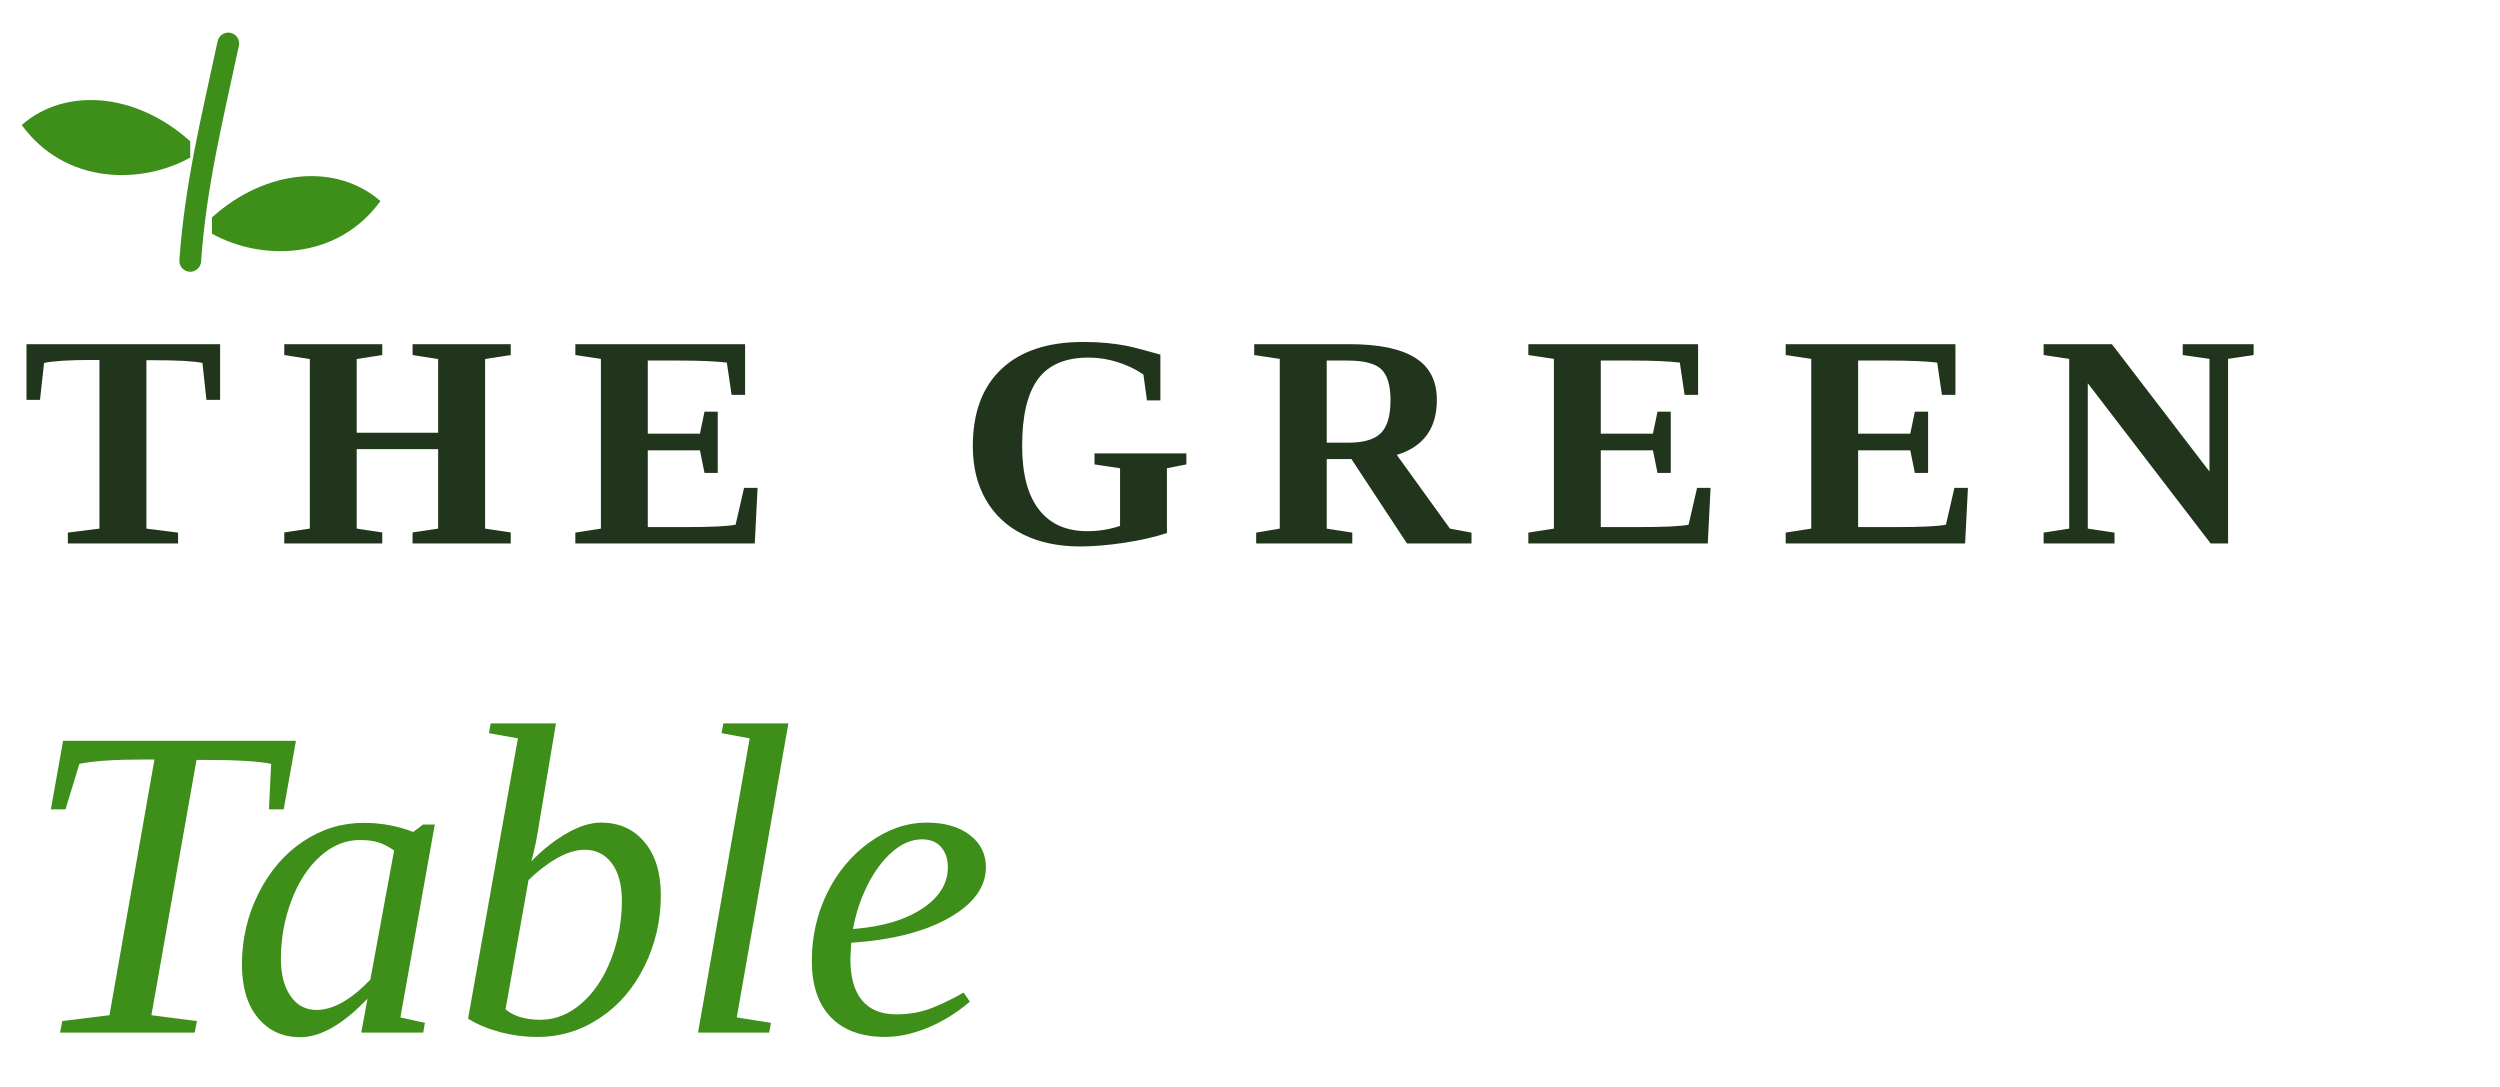
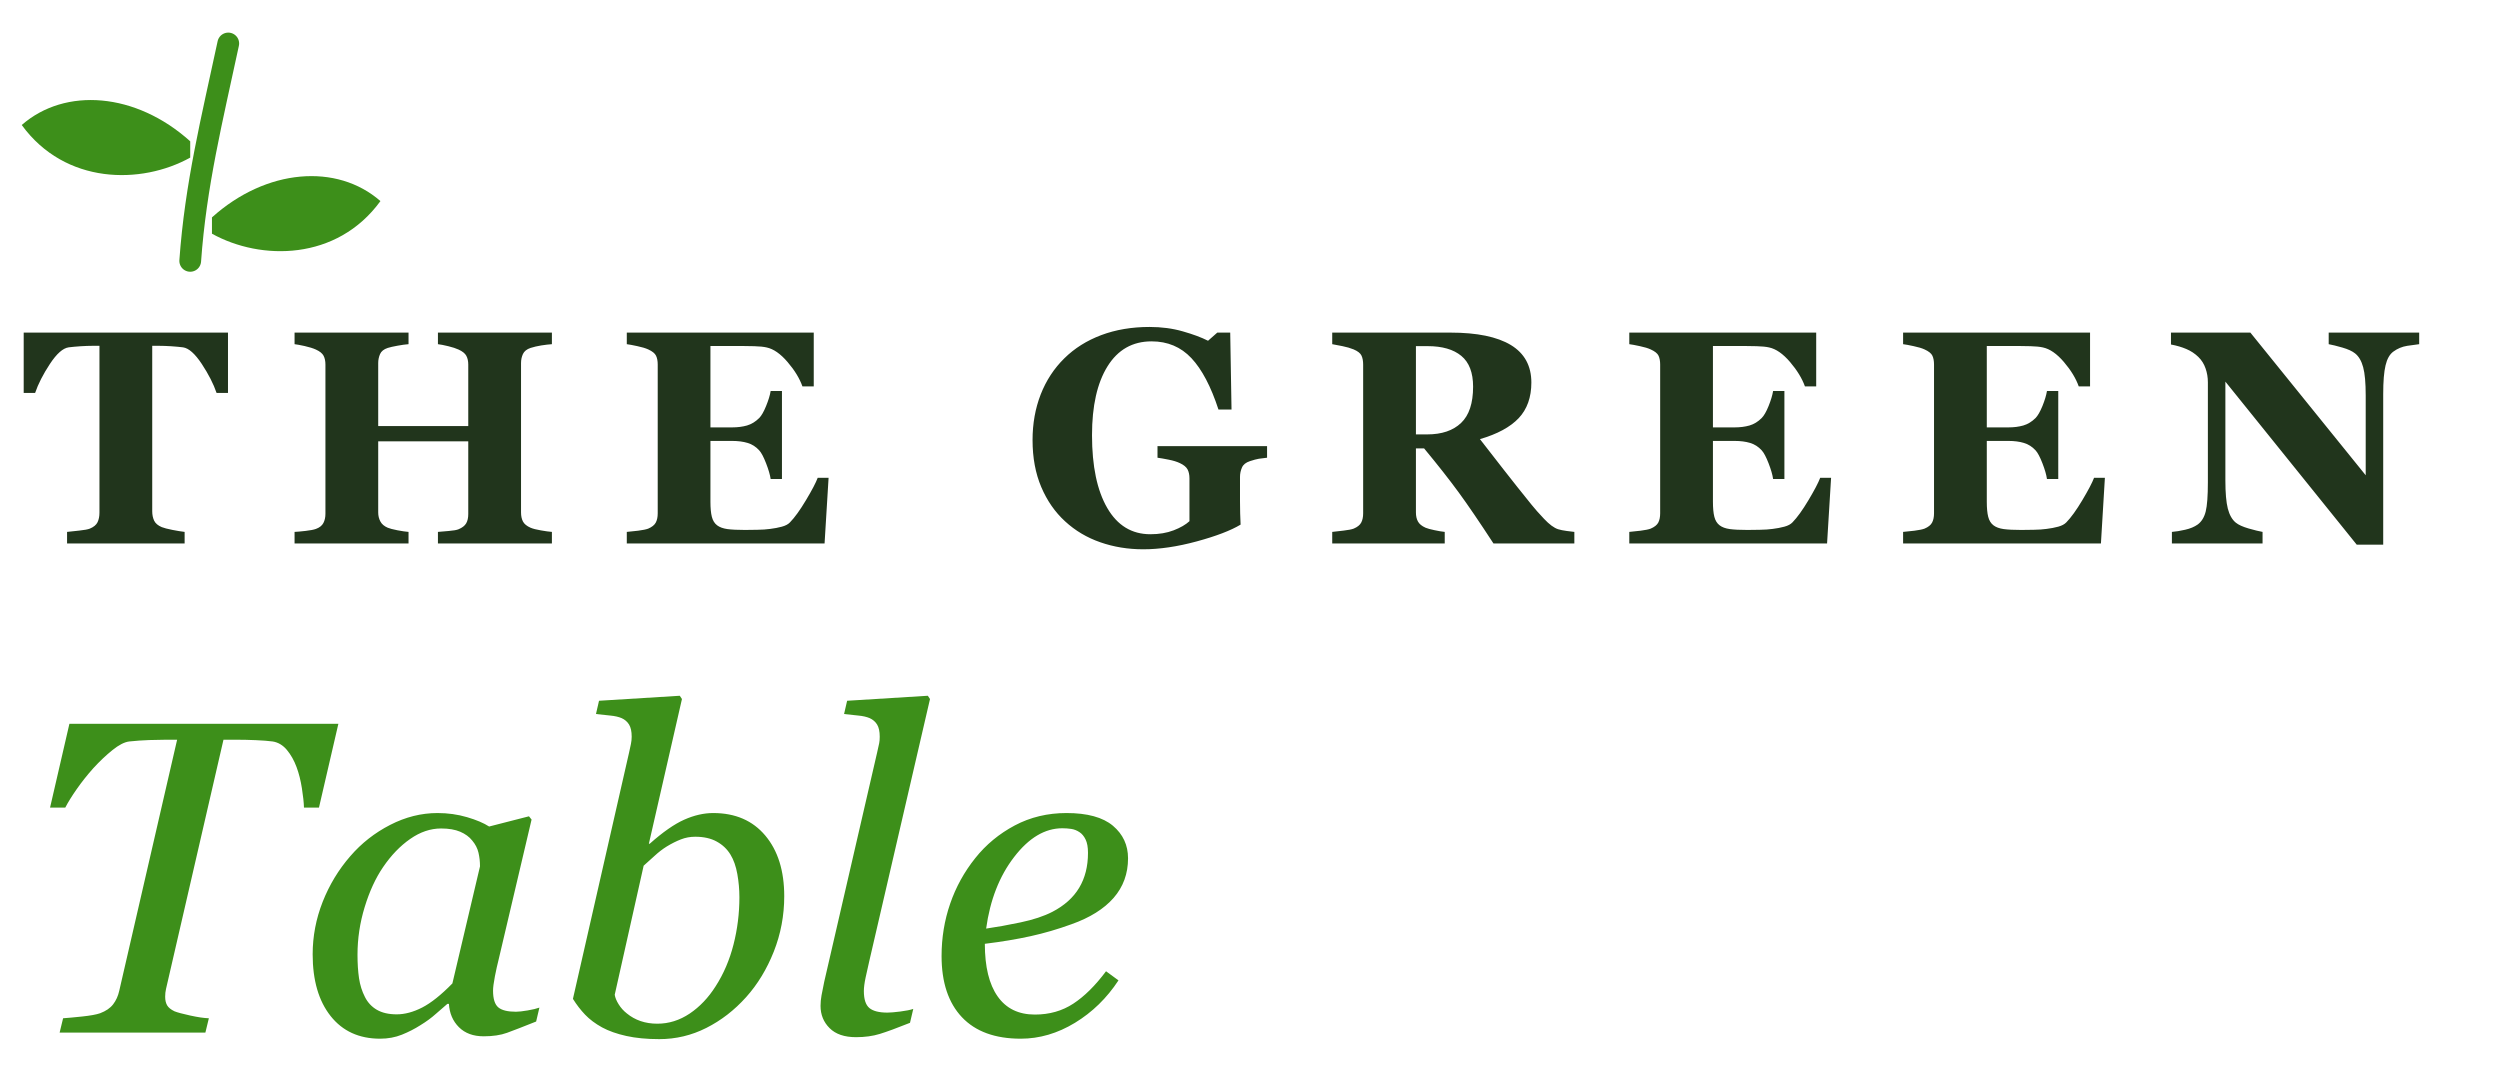
<svg xmlns="http://www.w3.org/2000/svg" viewBox="0 0 460 200">
-   <g font-family="Georgia, 'Times New Roman', serif">
-     <path d="M42 8 C 39 22 36 34 35 48" fill="none" stroke="#3d8f1a" stroke-width="4" stroke-linecap="round" />
-     <path fill="#3d8f1a" d="M35 26 C 25 17 12 16 4 23 C 12 34 26 34 35 29 Z" />
-     <path fill="#3d8f1a" d="M39 40 C 49 31 62 30 70 37 C 62 48 48 48 39 43 Z" />
-     <text x="4" y="100" text-anchor="start" font-size="56" font-weight="700" letter-spacing="10" fill="#21351c">THE GREEN</text>
-     <text x="4" y="190" text-anchor="start" font-size="82" font-style="italic" fill="#3d8f1a">Table</text>
-   </g>
+   <path d="M42 8 C 39 22 36 34 35 48" fill="none" stroke="#3d8f1a" stroke-width="4" stroke-linecap="round" />
+   <path fill="#3d8f1a" d="M35 26 C 25 17 12 16 4 23 C 12 34 26 34 35 29 Z" />
+   <path fill="#3d8f1a" d="M39 40 C 49 31 62 30 70 37 C 62 48 48 48 39 43 Z" />
+   <path fill="#21351c" d="M41.95 72.3L39.85 72.3Q39 69.81 37.13 66.97Q35.25 64.13 33.67 63.91Q32.79 63.8 31.51 63.71Q30.22 63.63 29.29 63.63L28.01 63.63L28.01 94.07Q28.01 95.05 28.36 95.8Q28.72 96.55 29.76 96.99Q30.39 97.24 31.71 97.5Q33.04 97.76 33.97 97.87L33.97 100L12.34 100L12.34 97.87Q13.13 97.79 14.57 97.63Q16 97.48 16.52 97.27Q17.59 96.83 17.95 96.09Q18.3 95.35 18.3 94.34L18.3 63.63L17.02 63.63Q16.09 63.63 14.8 63.71Q13.52 63.8 12.64 63.91Q11.05 64.13 9.18 66.97Q7.31 69.81 6.46 72.3L4.36 72.3L4.36 61.2L41.95 61.2ZM101.55 100L80.58 100L80.58 97.87Q81.27 97.81 82.58 97.7Q83.89 97.59 84.38 97.38Q85.39 96.96 85.78 96.29Q86.16 95.63 86.16 94.59L86.16 81.21L69.59 81.21L69.59 94.29Q69.59 95.21 69.99 95.95Q70.38 96.69 71.34 97.1Q71.86 97.32 73.12 97.57Q74.38 97.81 75.17 97.87L75.17 100L54.2 100L54.2 97.87Q54.88 97.84 56.21 97.69Q57.53 97.54 58.13 97.32Q59.12 96.96 59.5 96.24Q59.88 95.52 59.88 94.53L59.88 67.08Q59.88 66.12 59.54 65.46Q59.2 64.81 58.13 64.32Q57.34 63.96 56.05 63.67Q54.77 63.39 54.2 63.33L54.2 61.2L75.17 61.2L75.17 63.33Q74.32 63.39 73.14 63.61Q71.97 63.82 71.34 64.02Q70.27 64.37 69.93 65.15Q69.59 65.93 69.59 66.8L69.59 78.4L86.16 78.4L86.16 67.08Q86.16 66.12 85.8 65.46Q85.45 64.81 84.38 64.32Q83.67 63.99 82.48 63.7Q81.29 63.41 80.58 63.33L80.58 61.2L101.55 61.2L101.55 63.33Q100.68 63.39 99.59 63.56Q98.49 63.74 97.62 64.02Q96.58 64.37 96.22 65.14Q95.87 65.9 95.87 66.8L95.87 94.29Q95.87 95.27 96.22 95.95Q96.58 96.64 97.62 97.1Q98.27 97.38 99.52 97.59Q100.76 97.81 101.55 97.87ZM149.73 71.1L147.65 71.1Q146.86 68.88 144.91 66.61Q142.97 64.34 141.06 63.93Q140.24 63.74 138.78 63.7Q137.31 63.66 136.36 63.66L130.72 63.66L130.72 78.64L134.71 78.64Q136.22 78.64 137.45 78.29Q138.68 77.93 139.69 76.92Q140.32 76.29 140.96 74.71Q141.61 73.12 141.8 71.95L143.88 71.95L143.88 88.13L141.8 88.13Q141.63 86.98 140.96 85.25Q140.29 83.51 139.69 82.86Q138.79 81.87 137.56 81.5Q136.33 81.13 134.71 81.13L130.72 81.13L130.72 92.32Q130.72 94.07 130.98 95.09Q131.24 96.12 131.95 96.66Q132.64 97.18 133.83 97.35Q135.02 97.51 137.07 97.51Q138.02 97.51 139.36 97.48Q140.7 97.46 141.71 97.32Q142.86 97.18 143.86 96.91Q144.86 96.64 145.35 96.12Q146.66 94.78 148.3 92.03Q149.95 89.28 150.46 87.91L152.46 87.91L151.72 100L115.33 100L115.33 97.87Q116.09 97.81 117.41 97.65Q118.72 97.48 119.27 97.27Q120.3 96.83 120.66 96.16Q121.02 95.49 121.02 94.45L121.02 67.08Q121.02 66.09 120.71 65.45Q120.41 64.81 119.27 64.29Q118.55 63.96 117.27 63.69Q115.98 63.41 115.33 63.33L115.33 61.2L149.73 61.2ZM233.14 84.22Q232.29 84.3 231.63 84.41Q230.98 84.52 229.99 84.85Q228.87 85.21 228.52 86.03Q228.16 86.85 228.16 87.75L228.16 92.26Q228.16 93.63 228.19 94.46Q228.21 95.3 228.27 96.53Q225.54 98.17 220.19 99.62Q214.84 101.07 210.36 101.07Q206.15 101.07 202.46 99.78Q198.77 98.5 195.98 95.93Q193.19 93.38 191.59 89.61Q189.99 85.84 189.99 80.97Q189.99 76.43 191.49 72.57Q193 68.72 195.84 65.93Q198.63 63.17 202.63 61.66Q206.64 60.16 211.51 60.16Q214.82 60.16 217.63 60.97Q220.45 61.77 222.28 62.7L223.98 61.2L226.36 61.2L226.6 75.36L224.2 75.36Q222.12 68.99 219.22 65.9Q216.32 62.81 211.89 62.81Q206.64 62.81 203.78 67.41Q200.93 72 200.93 80.07Q200.93 88.63 203.73 93.46Q206.53 98.3 211.67 98.3Q214.08 98.3 215.95 97.58Q217.82 96.86 218.86 95.9L218.86 88.02Q218.86 87.04 218.51 86.37Q218.15 85.7 217.09 85.21Q216.27 84.82 215.04 84.58Q213.8 84.33 212.98 84.22L212.98 82.09L233.14 82.09ZM289.68 100L274.8 100Q270.95 94.09 268.39 90.59Q265.83 87.09 262.03 82.5L260.53 82.5L260.53 94.29Q260.53 95.27 260.9 95.95Q261.27 96.64 262.3 97.1Q262.82 97.32 263.93 97.55Q265.04 97.79 265.83 97.87L265.83 100L245.13 100L245.13 97.87Q245.93 97.79 247.22 97.63Q248.52 97.48 249.07 97.27Q250.11 96.83 250.46 96.16Q250.82 95.49 250.82 94.45L250.82 67.08Q250.82 66.09 250.52 65.44Q250.22 64.78 249.07 64.29Q248.2 63.93 247.01 63.69Q245.82 63.44 245.13 63.33L245.13 61.2L266.9 61.2Q274.2 61.2 277.99 63.48Q281.77 65.77 281.77 70.39Q281.77 74.46 279.44 76.94Q277.1 79.41 272.31 80.8Q274.17 83.21 276.65 86.38Q279.12 89.55 281.8 92.86Q282.65 93.93 284.11 95.47Q285.57 97.02 286.7 97.38Q287.32 97.57 288.29 97.7Q289.27 97.84 289.68 97.87ZM271.05 71.15Q271.05 67.27 268.88 65.48Q266.71 63.69 262.69 63.69L260.53 63.69L260.53 79.93L262.61 79.93Q266.63 79.93 268.84 77.82Q271.05 75.72 271.05 71.15ZM334.18 71.1L332.11 71.1Q331.31 68.88 329.37 66.61Q327.43 64.34 325.52 63.93Q324.7 63.74 323.23 63.7Q321.77 63.66 320.81 63.66L315.18 63.66L315.18 78.64L319.17 78.64Q320.68 78.64 321.91 78.29Q323.14 77.93 324.15 76.92Q324.78 76.29 325.42 74.71Q326.06 73.12 326.25 71.95L328.33 71.95L328.33 88.13L326.25 88.13Q326.09 86.98 325.42 85.25Q324.75 83.51 324.15 82.86Q323.25 81.87 322.02 81.5Q320.79 81.13 319.17 81.13L315.18 81.13L315.18 92.32Q315.18 94.07 315.44 95.09Q315.7 96.12 316.41 96.66Q317.09 97.18 318.28 97.35Q319.47 97.51 321.52 97.51Q322.48 97.51 323.82 97.48Q325.16 97.46 326.17 97.32Q327.32 97.18 328.32 96.91Q329.32 96.64 329.81 96.12Q331.12 94.78 332.76 92.03Q334.4 89.28 334.92 87.91L336.92 87.91L336.18 100L299.79 100L299.79 97.87Q300.55 97.81 301.86 97.65Q303.18 97.48 303.72 97.27Q304.76 96.83 305.12 96.16Q305.47 95.49 305.47 94.45L305.47 67.08Q305.47 66.09 305.17 65.45Q304.87 64.81 303.72 64.29Q303.01 63.96 301.73 63.69Q300.44 63.41 299.79 63.33L299.79 61.2L334.18 61.2ZM384.57 71.1L382.49 71.1Q381.7 68.88 379.76 66.61Q377.82 64.34 375.9 63.93Q375.08 63.74 373.62 63.7Q372.16 63.66 371.2 63.66L365.57 63.66L365.57 78.64L369.56 78.64Q371.06 78.64 372.29 78.29Q373.52 77.93 374.54 76.92Q375.16 76.29 375.81 74.71Q376.45 73.12 376.64 71.95L378.72 71.95L378.72 88.13L376.64 88.13Q376.48 86.98 375.81 85.25Q375.14 83.51 374.54 82.86Q373.63 81.87 372.4 81.5Q371.17 81.13 369.56 81.13L365.57 81.13L365.57 92.32Q365.57 94.07 365.83 95.09Q366.09 96.12 366.8 96.66Q367.48 97.18 368.67 97.35Q369.86 97.51 371.91 97.51Q372.87 97.51 374.21 97.48Q375.55 97.46 376.56 97.32Q377.71 97.18 378.71 96.91Q379.7 96.64 380.2 96.12Q381.51 94.78 383.15 92.03Q384.79 89.28 385.31 87.91L387.3 87.91L386.57 100L350.17 100L350.17 97.87Q350.94 97.81 352.25 97.65Q353.56 97.48 354.11 97.27Q355.15 96.83 355.5 96.16Q355.86 95.49 355.86 94.45L355.86 67.08Q355.86 66.09 355.56 65.45Q355.26 64.81 354.11 64.29Q353.4 63.96 352.11 63.69Q350.83 63.41 350.17 63.33L350.17 61.2L384.57 61.2ZM445.13 63.33Q444.36 63.41 442.94 63.63Q441.52 63.85 440.37 64.7Q439.36 65.44 438.94 67.23Q438.51 69.02 438.51 72.49L438.51 100.22L433.64 100.22L409.47 70.22L409.47 88.43Q409.47 91.82 409.92 93.59Q410.38 95.35 411.39 96.17Q412.13 96.77 413.74 97.24Q415.35 97.7 416.31 97.87L416.31 100L399.63 100L399.63 97.87Q400.7 97.79 402.08 97.47Q403.46 97.16 404.39 96.5Q405.45 95.71 405.85 94.11Q406.25 92.51 406.25 88.73L406.25 70.36Q406.25 68.99 405.82 67.78Q405.4 66.56 404.5 65.68Q403.54 64.75 402.29 64.22Q401.05 63.69 399.46 63.39L399.46 61.2L414.07 61.2L435.29 87.45L435.29 72.77Q435.29 69.27 434.82 67.56Q434.36 65.85 433.34 65.03Q432.55 64.4 430.99 63.95Q429.43 63.5 428.48 63.33L428.48 61.2L445.13 61.2Z" />
+   <path fill="#3d8f1a" d="M62.26 133.18L58.69 148.6L55.93 148.6Q55.89 147.2 55.55 145.04Q55.21 142.87 54.57 141.15Q53.89 139.31 52.79 137.99Q51.69 136.67 50.17 136.43Q48.96 136.27 47.1 136.19Q45.24 136.11 43.64 136.11L41.12 136.11L30.55 181.95Q30.47 182.27 30.43 182.65Q30.39 183.03 30.39 183.39Q30.39 184.35 30.75 184.98Q31.11 185.6 32.11 186.08Q32.91 186.4 35.01 186.86Q37.11 187.32 38.43 187.36L37.79 190L10.97 190L11.61 187.36Q12.81 187.28 15.09 187.04Q17.37 186.8 18.41 186.44Q20.02 185.84 20.82 184.79Q21.62 183.75 21.94 182.31L32.59 136.11L30.47 136.11Q29.26 136.11 27.46 136.17Q25.66 136.23 23.78 136.43Q22.46 136.59 20.7 138.01Q18.93 139.43 17.17 141.35Q15.49 143.23 14.13 145.18Q12.77 147.12 12.01 148.6L9.21 148.6L12.77 133.18ZM82.6 184.71L82.32 184.71Q81.44 185.44 80.21 186.54Q78.99 187.64 77.35 188.64Q75.79 189.64 73.95 190.38Q72.11 191.12 69.94 191.12Q64.14 191.12 60.84 186.96Q57.53 182.79 57.53 175.59Q57.53 170.62 59.37 165.94Q61.22 161.25 64.46 157.53Q67.54 153.96 71.79 151.78Q76.03 149.6 80.51 149.6Q83.36 149.6 85.94 150.36Q88.52 151.12 90 152.08L97.33 150.2L97.81 150.8L91.73 176.63Q91.41 177.87 91.06 179.65Q90.72 181.43 90.72 182.27Q90.72 184.55 91.69 185.36Q92.65 186.16 94.93 186.16Q95.69 186.16 97.09 185.92Q98.49 185.68 99.25 185.4L98.65 187.96Q95.05 189.4 93.29 190.04Q91.53 190.68 89 190.68Q86.12 190.68 84.44 189Q82.76 187.32 82.6 184.71ZM88.32 159.41Q88.32 158.09 88.04 156.89Q87.76 155.69 86.88 154.65Q86.08 153.64 84.68 153.04Q83.28 152.44 81.16 152.44Q78.23 152.44 75.47 154.37Q72.71 156.29 70.5 159.53Q68.42 162.57 67.1 166.9Q65.78 171.22 65.78 175.67Q65.78 178.11 66.06 179.99Q66.34 181.87 67.14 183.43Q67.9 184.96 69.34 185.8Q70.79 186.64 72.99 186.64Q75.23 186.64 77.69 185.38Q80.15 184.11 83.24 180.95ZM144.3 164.9Q144.3 170.22 142.38 175.09Q140.45 179.95 137.29 183.47Q134.05 187.08 129.96 189.14Q125.88 191.2 121.31 191.2Q117.87 191.2 115.25 190.62Q112.63 190.04 110.78 189.04Q108.9 188 107.66 186.7Q106.42 185.4 105.42 183.79L115.75 138.47Q115.95 137.55 116.09 136.89Q116.23 136.23 116.23 135.55Q116.23 134.11 115.75 133.32Q115.27 132.54 114.39 132.14Q113.55 131.78 112.27 131.66Q110.98 131.54 109.66 131.38L110.22 128.94L125.08 128.02L125.48 128.62L119.39 155.25L119.55 155.25Q123.16 152.04 125.9 150.82Q128.64 149.6 131.24 149.6Q137.33 149.6 140.81 153.74Q144.3 157.89 144.3 164.9ZM136.05 165.1Q136.05 162.97 135.67 160.83Q135.29 158.69 134.41 157.25Q133.49 155.73 131.88 154.85Q130.28 153.96 127.92 153.96Q126.52 153.96 125.28 154.45Q124.04 154.93 122.72 155.73Q121.55 156.45 120.45 157.47Q119.35 158.49 118.43 159.29L113.11 183.03Q113.23 183.83 113.83 184.79Q114.43 185.76 115.35 186.48Q116.47 187.4 117.87 187.88Q119.27 188.36 120.95 188.36Q124.12 188.36 126.9 186.5Q129.68 184.63 131.68 181.47Q133.89 178.03 134.97 173.78Q136.05 169.54 136.05 165.1ZM171.12 128.62L159.95 176.83Q159.59 178.35 159.27 179.87Q158.95 181.39 158.95 182.35Q158.95 184.63 159.97 185.48Q160.99 186.32 163.28 186.32Q164.08 186.32 165.66 186.12Q167.24 185.92 168.04 185.64L167.44 188.2Q163.84 189.64 161.89 190.24Q159.95 190.84 157.51 190.84Q154.31 190.84 152.65 189.18Q150.98 187.52 150.98 185.08Q150.98 184.15 151.16 183.15Q151.34 182.15 151.66 180.63L161.39 138.47Q161.67 137.23 161.77 136.75Q161.87 136.27 161.87 135.55Q161.87 134.11 161.39 133.32Q160.91 132.54 160.03 132.14Q159.19 131.78 157.91 131.66Q156.63 131.54 155.31 131.38L155.87 128.94L170.72 128.02ZM207.56 157.93Q207.56 162.17 204.9 165.22Q202.23 168.26 197.15 170.06Q193.42 171.42 189.62 172.26Q185.82 173.1 181.21 173.66Q181.21 179.99 183.56 183.33Q185.9 186.68 190.42 186.68Q194.43 186.68 197.49 184.67Q200.55 182.67 203.51 178.71L205.8 180.39Q202.59 185.28 197.79 188.2Q192.98 191.12 187.82 191.12Q180.73 191.12 176.99 187.16Q173.25 183.19 173.25 175.91Q173.25 170.86 174.83 166.28Q176.41 161.69 179.45 157.89Q182.41 154.17 186.72 151.88Q191.02 149.6 196.23 149.6Q201.99 149.6 204.78 151.94Q207.56 154.29 207.56 157.93ZM200.19 156.93Q200.19 155.37 199.75 154.47Q199.31 153.56 198.63 153.12Q197.91 152.64 197.11 152.52Q196.31 152.4 195.47 152.4Q190.66 152.4 186.6 157.69Q182.53 162.97 181.45 170.86Q184.26 170.46 187.78 169.72Q191.3 168.98 193.63 167.78Q196.95 166.06 198.57 163.35Q200.19 160.65 200.19 156.93Z" />
</svg>
